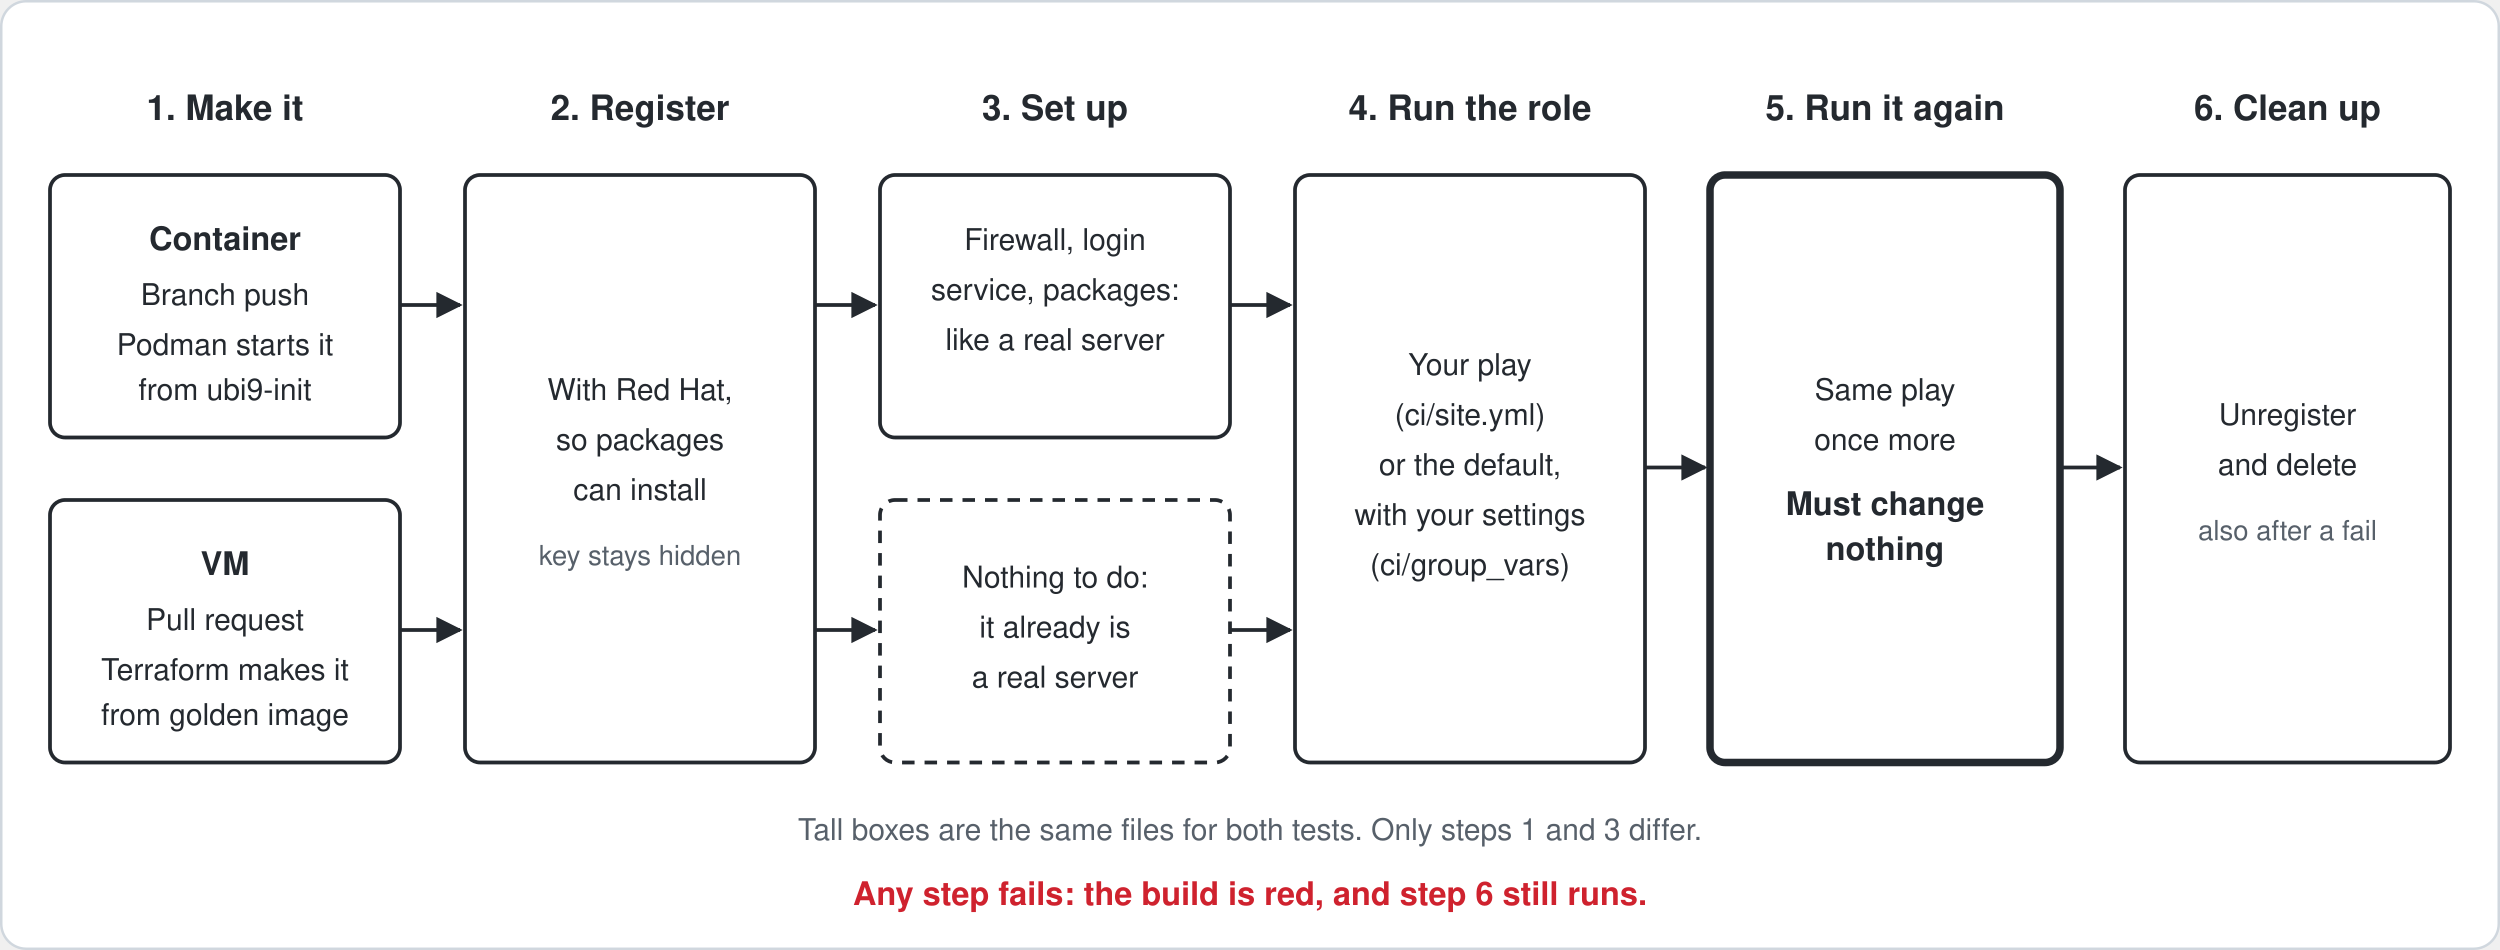
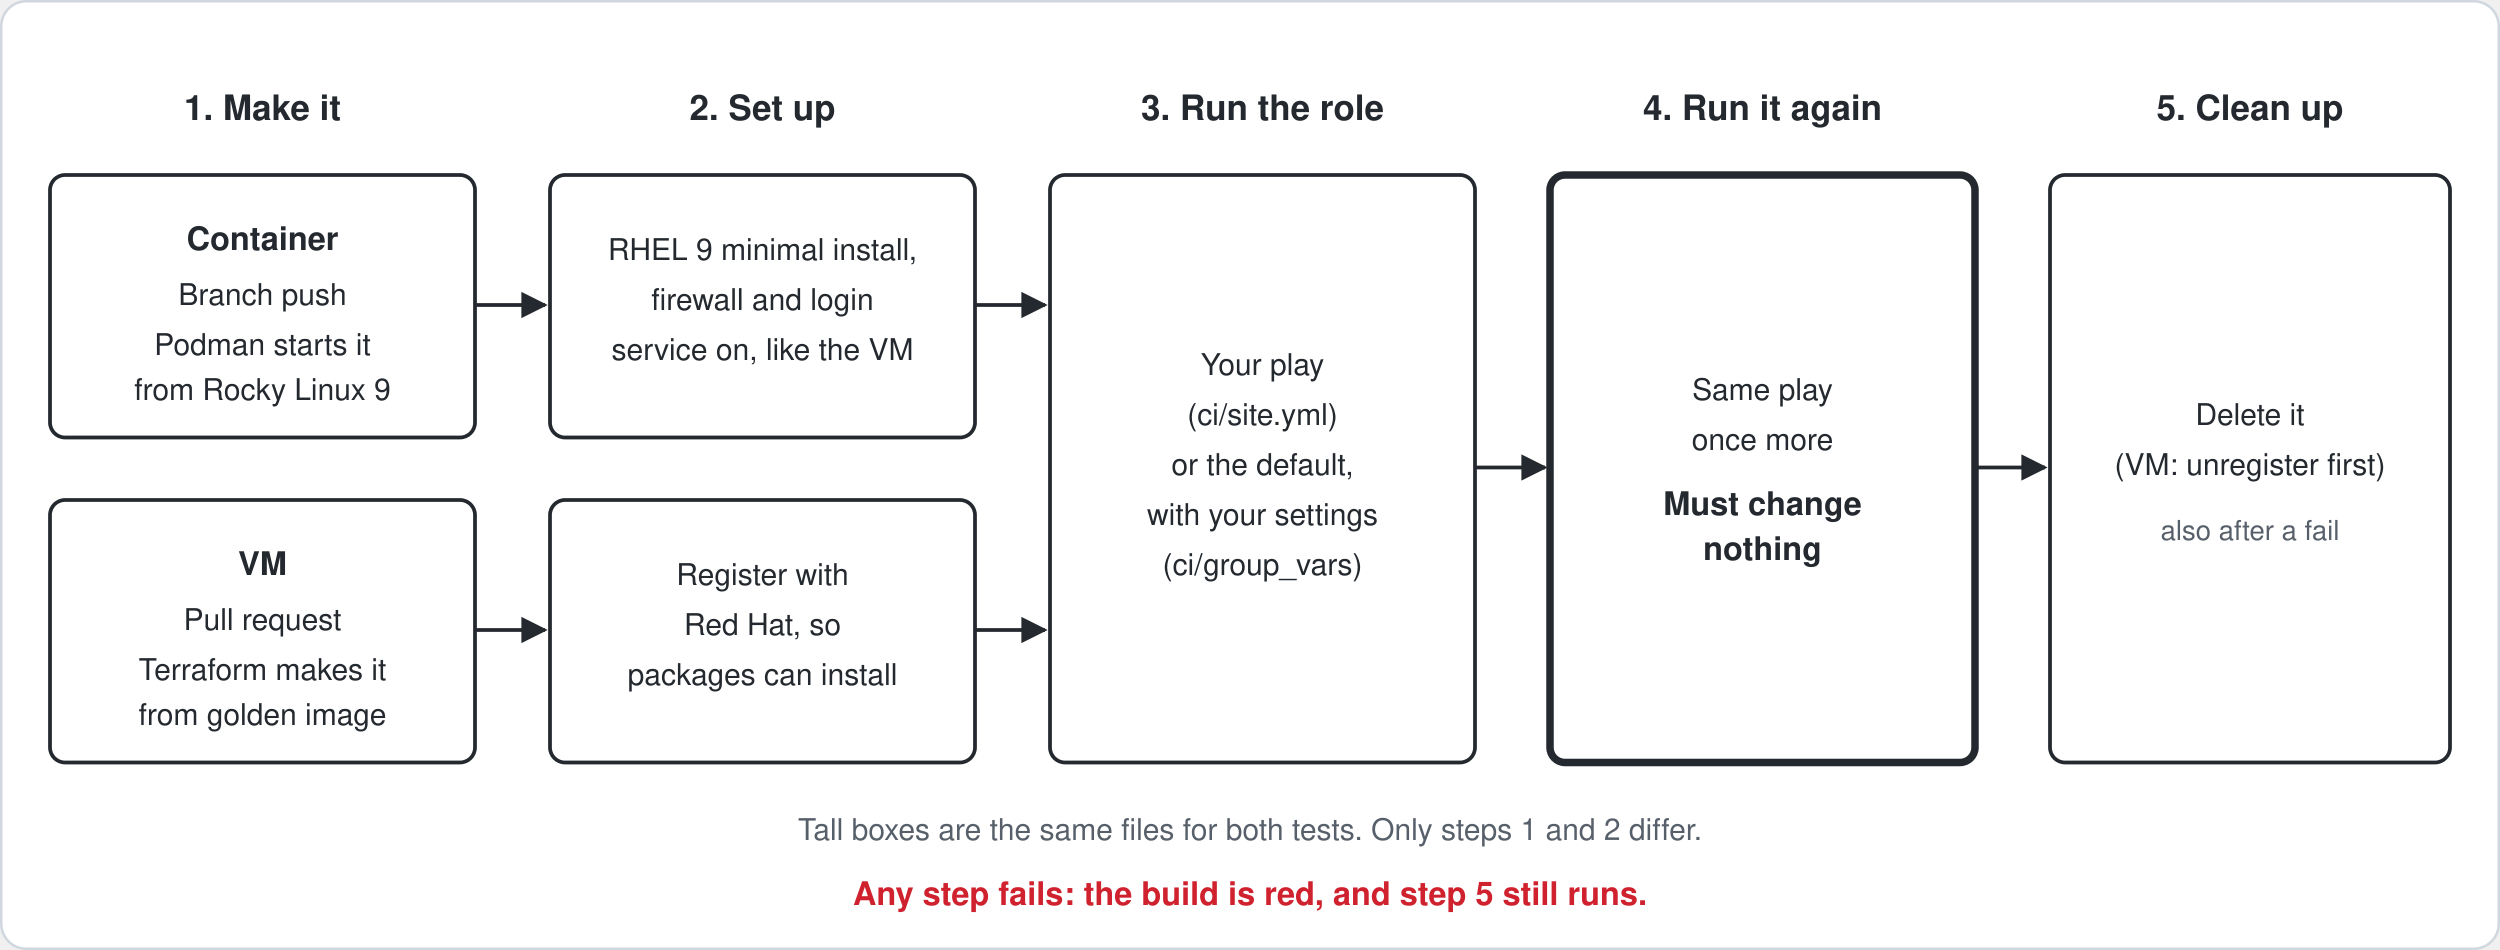
- <svg xmlns="http://www.w3.org/2000/svg" viewBox="0 0 1000 380" role="img" aria-label="Inside a test, six steps. The container test and the VM test differ only in steps 1 and 3. Step 1 makes the machine: Podman starts a container, or Terraform makes a VM from the golden image. Step 2 registers it with Red Hat so packages can install. Step 3 sets the container up like a real server; the VM already is one. Step 4 runs your play with your settings. Step 5 runs the same play again and it must change nothing. Step 6 unregisters and deletes the machine, also after a failure." font-family="system-ui, -apple-system, 'Segoe UI', Helvetica, Arial, sans-serif">
+ <svg xmlns="http://www.w3.org/2000/svg" viewBox="0 0 1000 380" role="img" aria-label="Inside a test, five steps. The container test and the VM test differ only in steps 1 and 2. Step 1 makes the machine: Podman starts a Rocky Linux 9 container, or Terraform makes a VM from the RHEL 9 golden image. Step 2 sets it up: the container gets the RHEL 9 minimal install and starts the firewall and login service; the VM registers with Red Hat for packages. Step 3 runs your play with your settings. Step 4 runs the same play again and it must change nothing. Step 5 deletes the machine, also after a failure." font-family="system-ui, -apple-system, 'Segoe UI', Helvetica, Arial, sans-serif">
  <defs>
    <marker id="a" viewBox="0 0 10 10" refX="9" refY="5" markerWidth="7" markerHeight="7" orient="auto-start-reverse">
      <path d="M0 0 L10 5 L0 10 z" fill="#24292f" />
    </marker>
  </defs>
  <rect x="0.5" y="0.5" width="999" height="379" rx="10" fill="#ffffff" stroke="#d0d7de" />
  <g fill="#ffffff" stroke="#24292f" stroke-width="1.5">
-     <rect x="20" y="70" width="140" height="105" rx="6" />
-     <rect x="20" y="200" width="140" height="105" rx="6" />
-     <rect x="186" y="70" width="140" height="235" rx="6" />
-     <rect x="352" y="70" width="140" height="105" rx="6" />
-     <rect x="352" y="200" width="140" height="105" rx="6" stroke-dasharray="5 4" />
-     <rect x="518" y="70" width="140" height="235" rx="6" />
-     <rect x="684" y="70" width="140" height="235" rx="6" stroke-width="3" />
-     <rect x="850" y="70" width="130" height="235" rx="6" />
+     <rect x="20" y="70" width="170" height="105" rx="6" />
+     <rect x="20" y="200" width="170" height="105" rx="6" />
+     <rect x="220" y="70" width="170" height="105" rx="6" />
+     <rect x="220" y="200" width="170" height="105" rx="6" />
+     <rect x="420" y="70" width="170" height="235" rx="6" />
+     <rect x="620" y="70" width="170" height="235" rx="6" stroke-width="3" />
+     <rect x="820" y="70" width="160" height="235" rx="6" />
  </g>
  <g fill="none" stroke="#24292f" stroke-width="1.5" marker-end="url(#a)">
-     <line x1="160" y1="122" x2="184" y2="122" />
-     <line x1="160" y1="252" x2="184" y2="252" />
-     <line x1="326" y1="122" x2="350" y2="122" />
-     <line x1="326" y1="252" x2="350" y2="252" />
-     <line x1="492" y1="122" x2="516" y2="122" />
-     <line x1="492" y1="252" x2="516" y2="252" />
-     <line x1="658" y1="187" x2="682" y2="187" />
-     <line x1="824" y1="187" x2="848" y2="187" />
+     <line x1="190" y1="122" x2="218" y2="122" />
+     <line x1="190" y1="252" x2="218" y2="252" />
+     <line x1="390" y1="122" x2="418" y2="122" />
+     <line x1="390" y1="252" x2="418" y2="252" />
+     <line x1="590" y1="187" x2="618" y2="187" />
+     <line x1="790" y1="187" x2="818" y2="187" />
  </g>
  <g fill="#24292f" text-anchor="middle">
-     <text x="90" y="48" font-size="14" font-weight="600">1. Make it</text>
-     <text x="256" y="48" font-size="14" font-weight="600">2. Register</text>
-     <text x="422" y="48" font-size="14" font-weight="600">3. Set up</text>
-     <text x="588" y="48" font-size="14" font-weight="600">4. Run the role</text>
-     <text x="754" y="48" font-size="14" font-weight="600">5. Run it again</text>
-     <text x="915" y="48" font-size="14" font-weight="600">6. Clean up</text>
-     <text x="90" y="100" font-size="13" font-weight="600">Container</text>
-     <text x="90" y="122" font-size="12">Branch push</text>
-     <text x="90" y="142" font-size="12">Podman starts it</text>
-     <text x="90" y="160" font-size="12">from ubi9-init</text>
-     <text x="90" y="230" font-size="13" font-weight="600">VM</text>
-     <text x="90" y="252" font-size="12">Pull request</text>
-     <text x="90" y="272" font-size="12">Terraform makes it</text>
-     <text x="90" y="290" font-size="12">from golden image</text>
-     <text x="256" y="160" font-size="12">With Red Hat,</text>
-     <text x="256" y="180" font-size="12">so packages</text>
-     <text x="256" y="200" font-size="12">can install</text>
-     <text x="256" y="226" font-size="11" fill="#57606a">key stays hidden</text>
-     <text x="422" y="100" font-size="12">Firewall, login</text>
-     <text x="422" y="120" font-size="12">service, packages:</text>
-     <text x="422" y="140" font-size="12">like a real server</text>
-     <text x="422" y="235" font-size="12">Nothing to do:</text>
-     <text x="422" y="255" font-size="12">it already is</text>
-     <text x="422" y="275" font-size="12">a real server</text>
-     <text x="588" y="150" font-size="12">Your play</text>
-     <text x="588" y="170" font-size="12">(ci/site.yml)</text>
-     <text x="588" y="190" font-size="12">or the default,</text>
-     <text x="588" y="210" font-size="12">with your settings</text>
-     <text x="588" y="230" font-size="12">(ci/group_vars)</text>
-     <text x="754" y="160" font-size="12">Same play</text>
-     <text x="754" y="180" font-size="12">once more</text>
-     <text x="754" y="206" font-size="13" font-weight="600">Must change</text>
-     <text x="754" y="224" font-size="13" font-weight="600">nothing</text>
-     <text x="915" y="170" font-size="12">Unregister</text>
-     <text x="915" y="190" font-size="12">and delete</text>
-     <text x="915" y="216" font-size="11" fill="#57606a">also after a fail</text>
+     <text x="105" y="48" font-size="14" font-weight="600">1. Make it</text>
+     <text x="305" y="48" font-size="14" font-weight="600">2. Set up</text>
+     <text x="505" y="48" font-size="14" font-weight="600">3. Run the role</text>
+     <text x="705" y="48" font-size="14" font-weight="600">4. Run it again</text>
+     <text x="900" y="48" font-size="14" font-weight="600">5. Clean up</text>
+     <text x="105" y="100" font-size="13" font-weight="600">Container</text>
+     <text x="105" y="122" font-size="12">Branch push</text>
+     <text x="105" y="142" font-size="12">Podman starts it</text>
+     <text x="105" y="160" font-size="12">from Rocky Linux 9</text>
+     <text x="105" y="230" font-size="13" font-weight="600">VM</text>
+     <text x="105" y="252" font-size="12">Pull request</text>
+     <text x="105" y="272" font-size="12">Terraform makes it</text>
+     <text x="105" y="290" font-size="12">from golden image</text>
+     <text x="305" y="104" font-size="12">RHEL 9 minimal install,</text>
+     <text x="305" y="124" font-size="12">firewall and login</text>
+     <text x="305" y="144" font-size="12">service on, like the VM</text>
+     <text x="305" y="234" font-size="12">Register with</text>
+     <text x="305" y="254" font-size="12">Red Hat, so</text>
+     <text x="305" y="274" font-size="12">packages can install</text>
+     <text x="505" y="150" font-size="12">Your play</text>
+     <text x="505" y="170" font-size="12">(ci/site.yml)</text>
+     <text x="505" y="190" font-size="12">or the default,</text>
+     <text x="505" y="210" font-size="12">with your settings</text>
+     <text x="505" y="230" font-size="12">(ci/group_vars)</text>
+     <text x="705" y="160" font-size="12">Same play</text>
+     <text x="705" y="180" font-size="12">once more</text>
+     <text x="705" y="206" font-size="13" font-weight="600">Must change</text>
+     <text x="705" y="224" font-size="13" font-weight="600">nothing</text>
+     <text x="900" y="170" font-size="12">Delete it</text>
+     <text x="900" y="190" font-size="12">(VM: unregister first)</text>
+     <text x="900" y="216" font-size="11" fill="#57606a">also after a fail</text>
  </g>
-   <text x="500" y="336" font-size="12" fill="#57606a" text-anchor="middle">Tall boxes are the same files for both tests. Only steps 1 and 3 differ.</text>
-   <text x="500" y="362" font-size="13" font-weight="600" fill="#cf222e" text-anchor="middle">Any step fails: the build is red, and step 6 still runs.</text>
+   <text x="500" y="336" font-size="12" fill="#57606a" text-anchor="middle">Tall boxes are the same files for both tests. Only steps 1 and 2 differ.</text>
+   <text x="500" y="362" font-size="13" font-weight="600" fill="#cf222e" text-anchor="middle">Any step fails: the build is red, and step 5 still runs.</text>
</svg>
